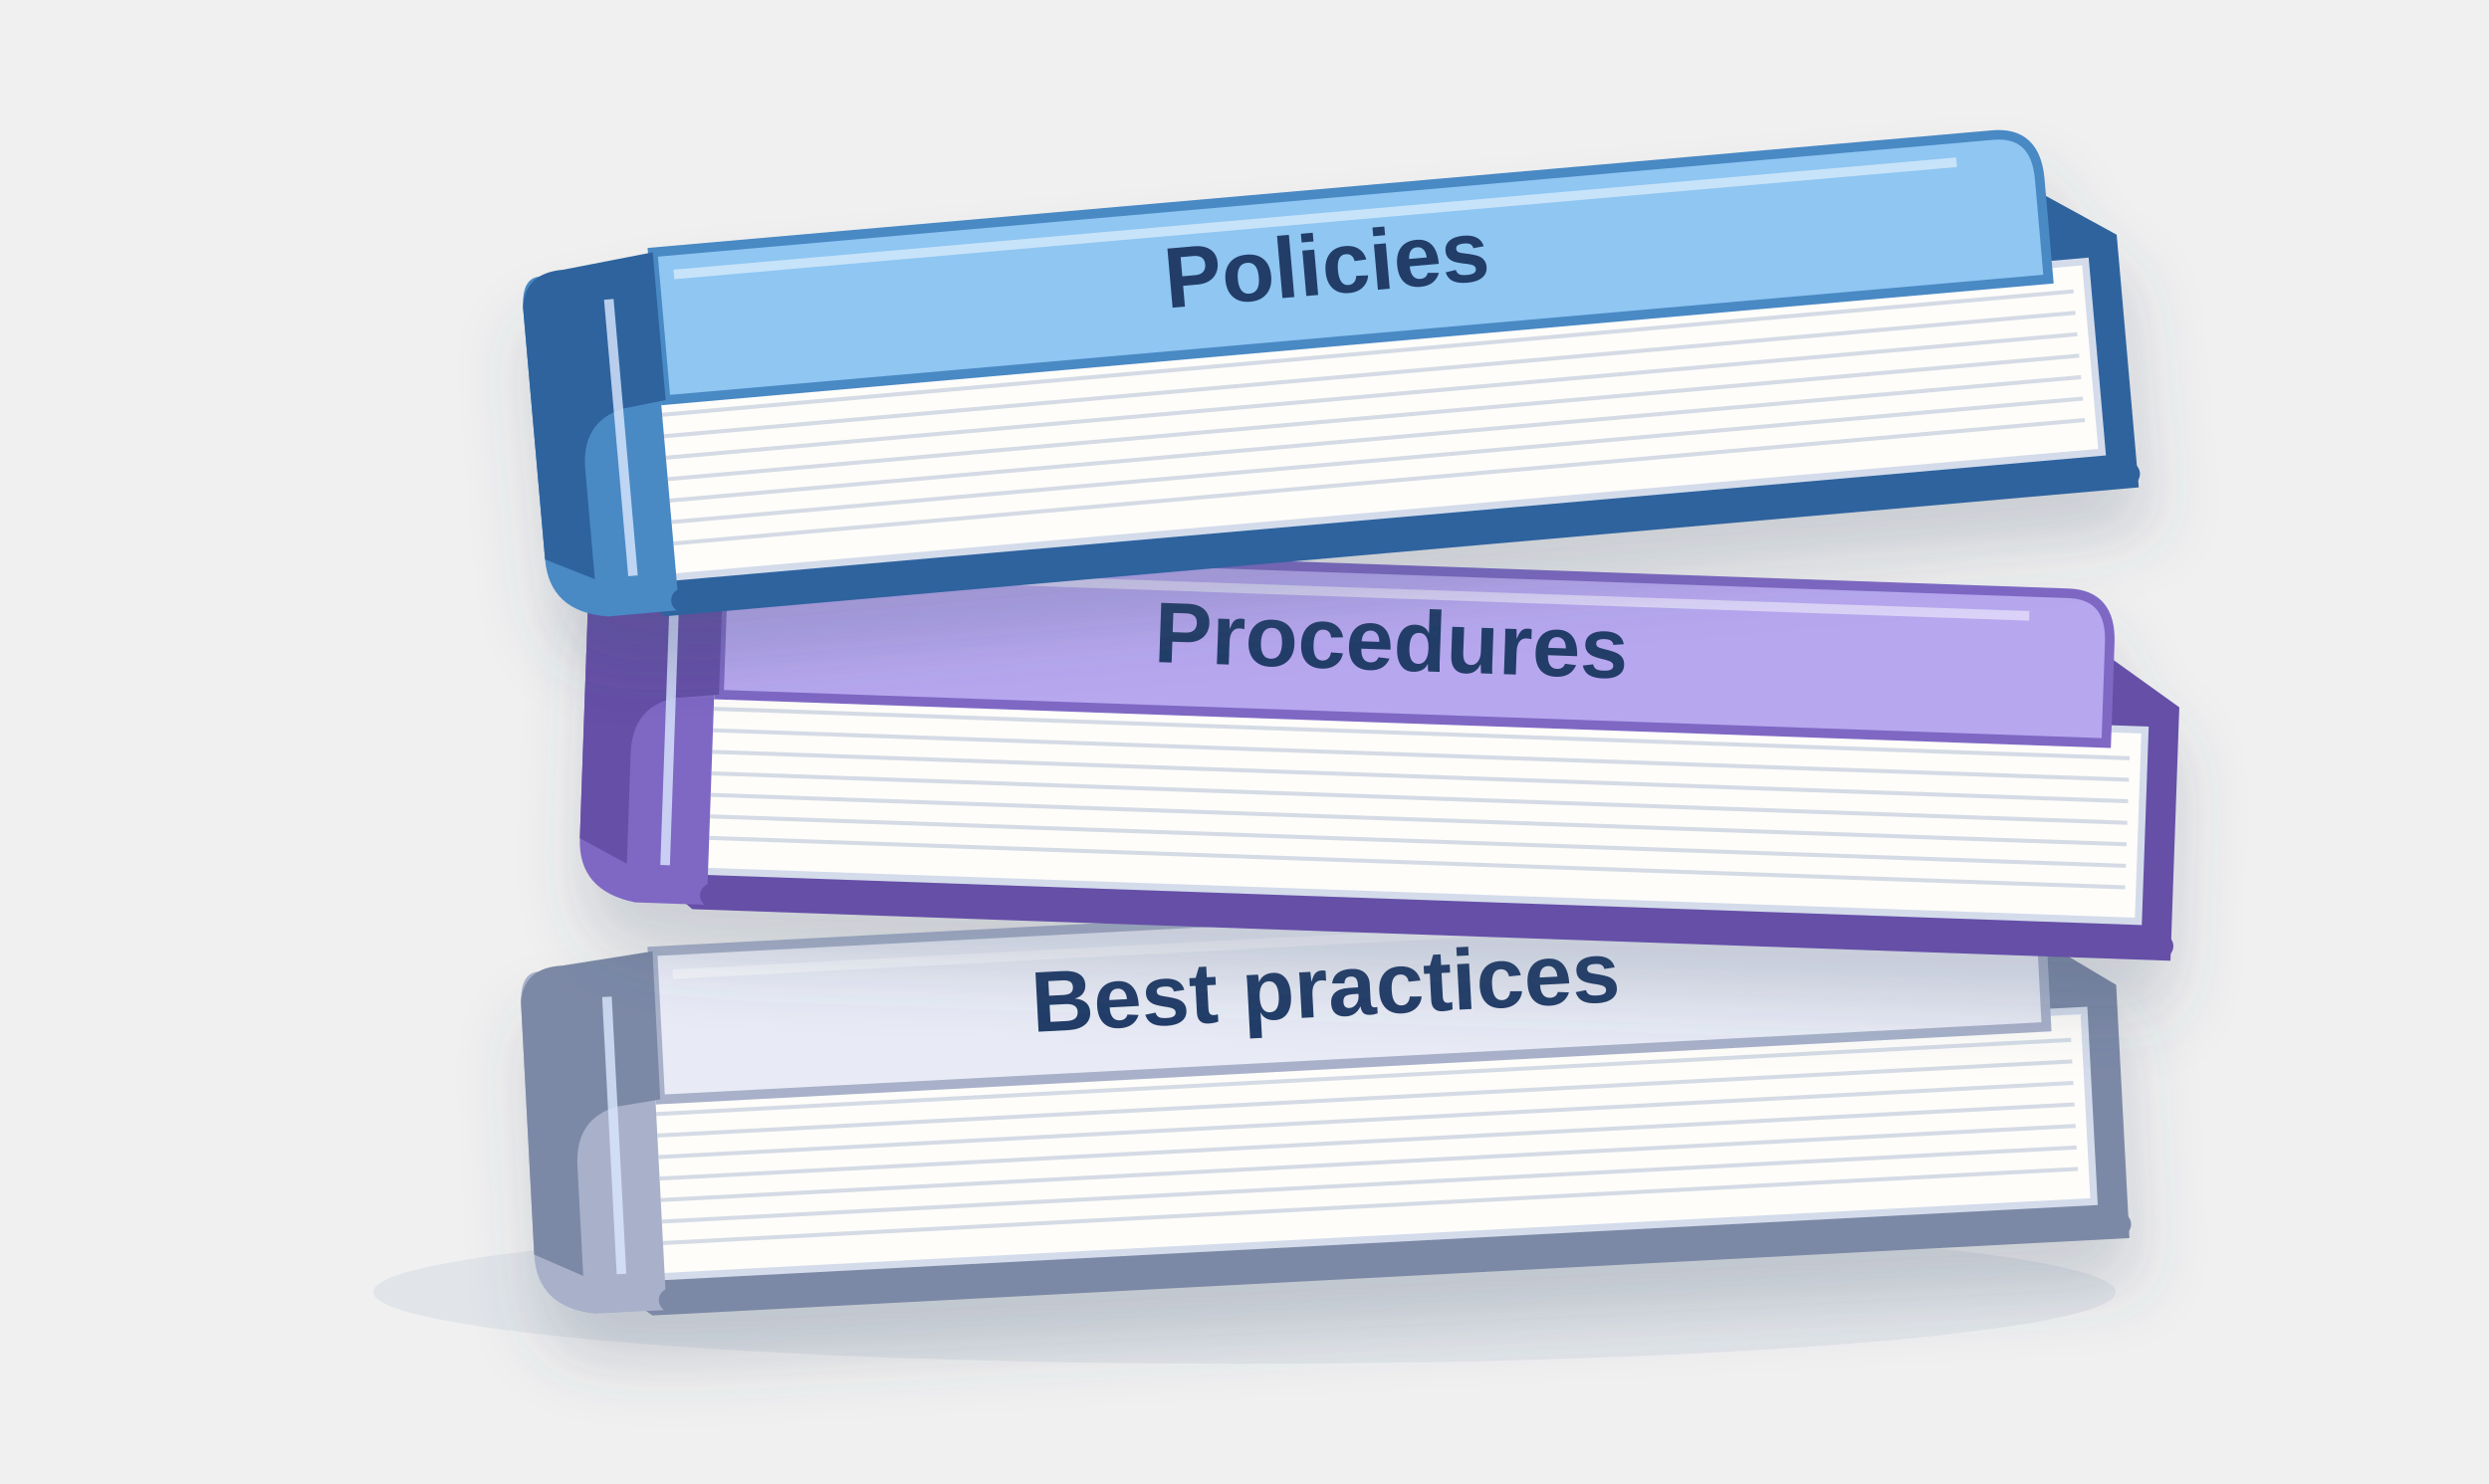
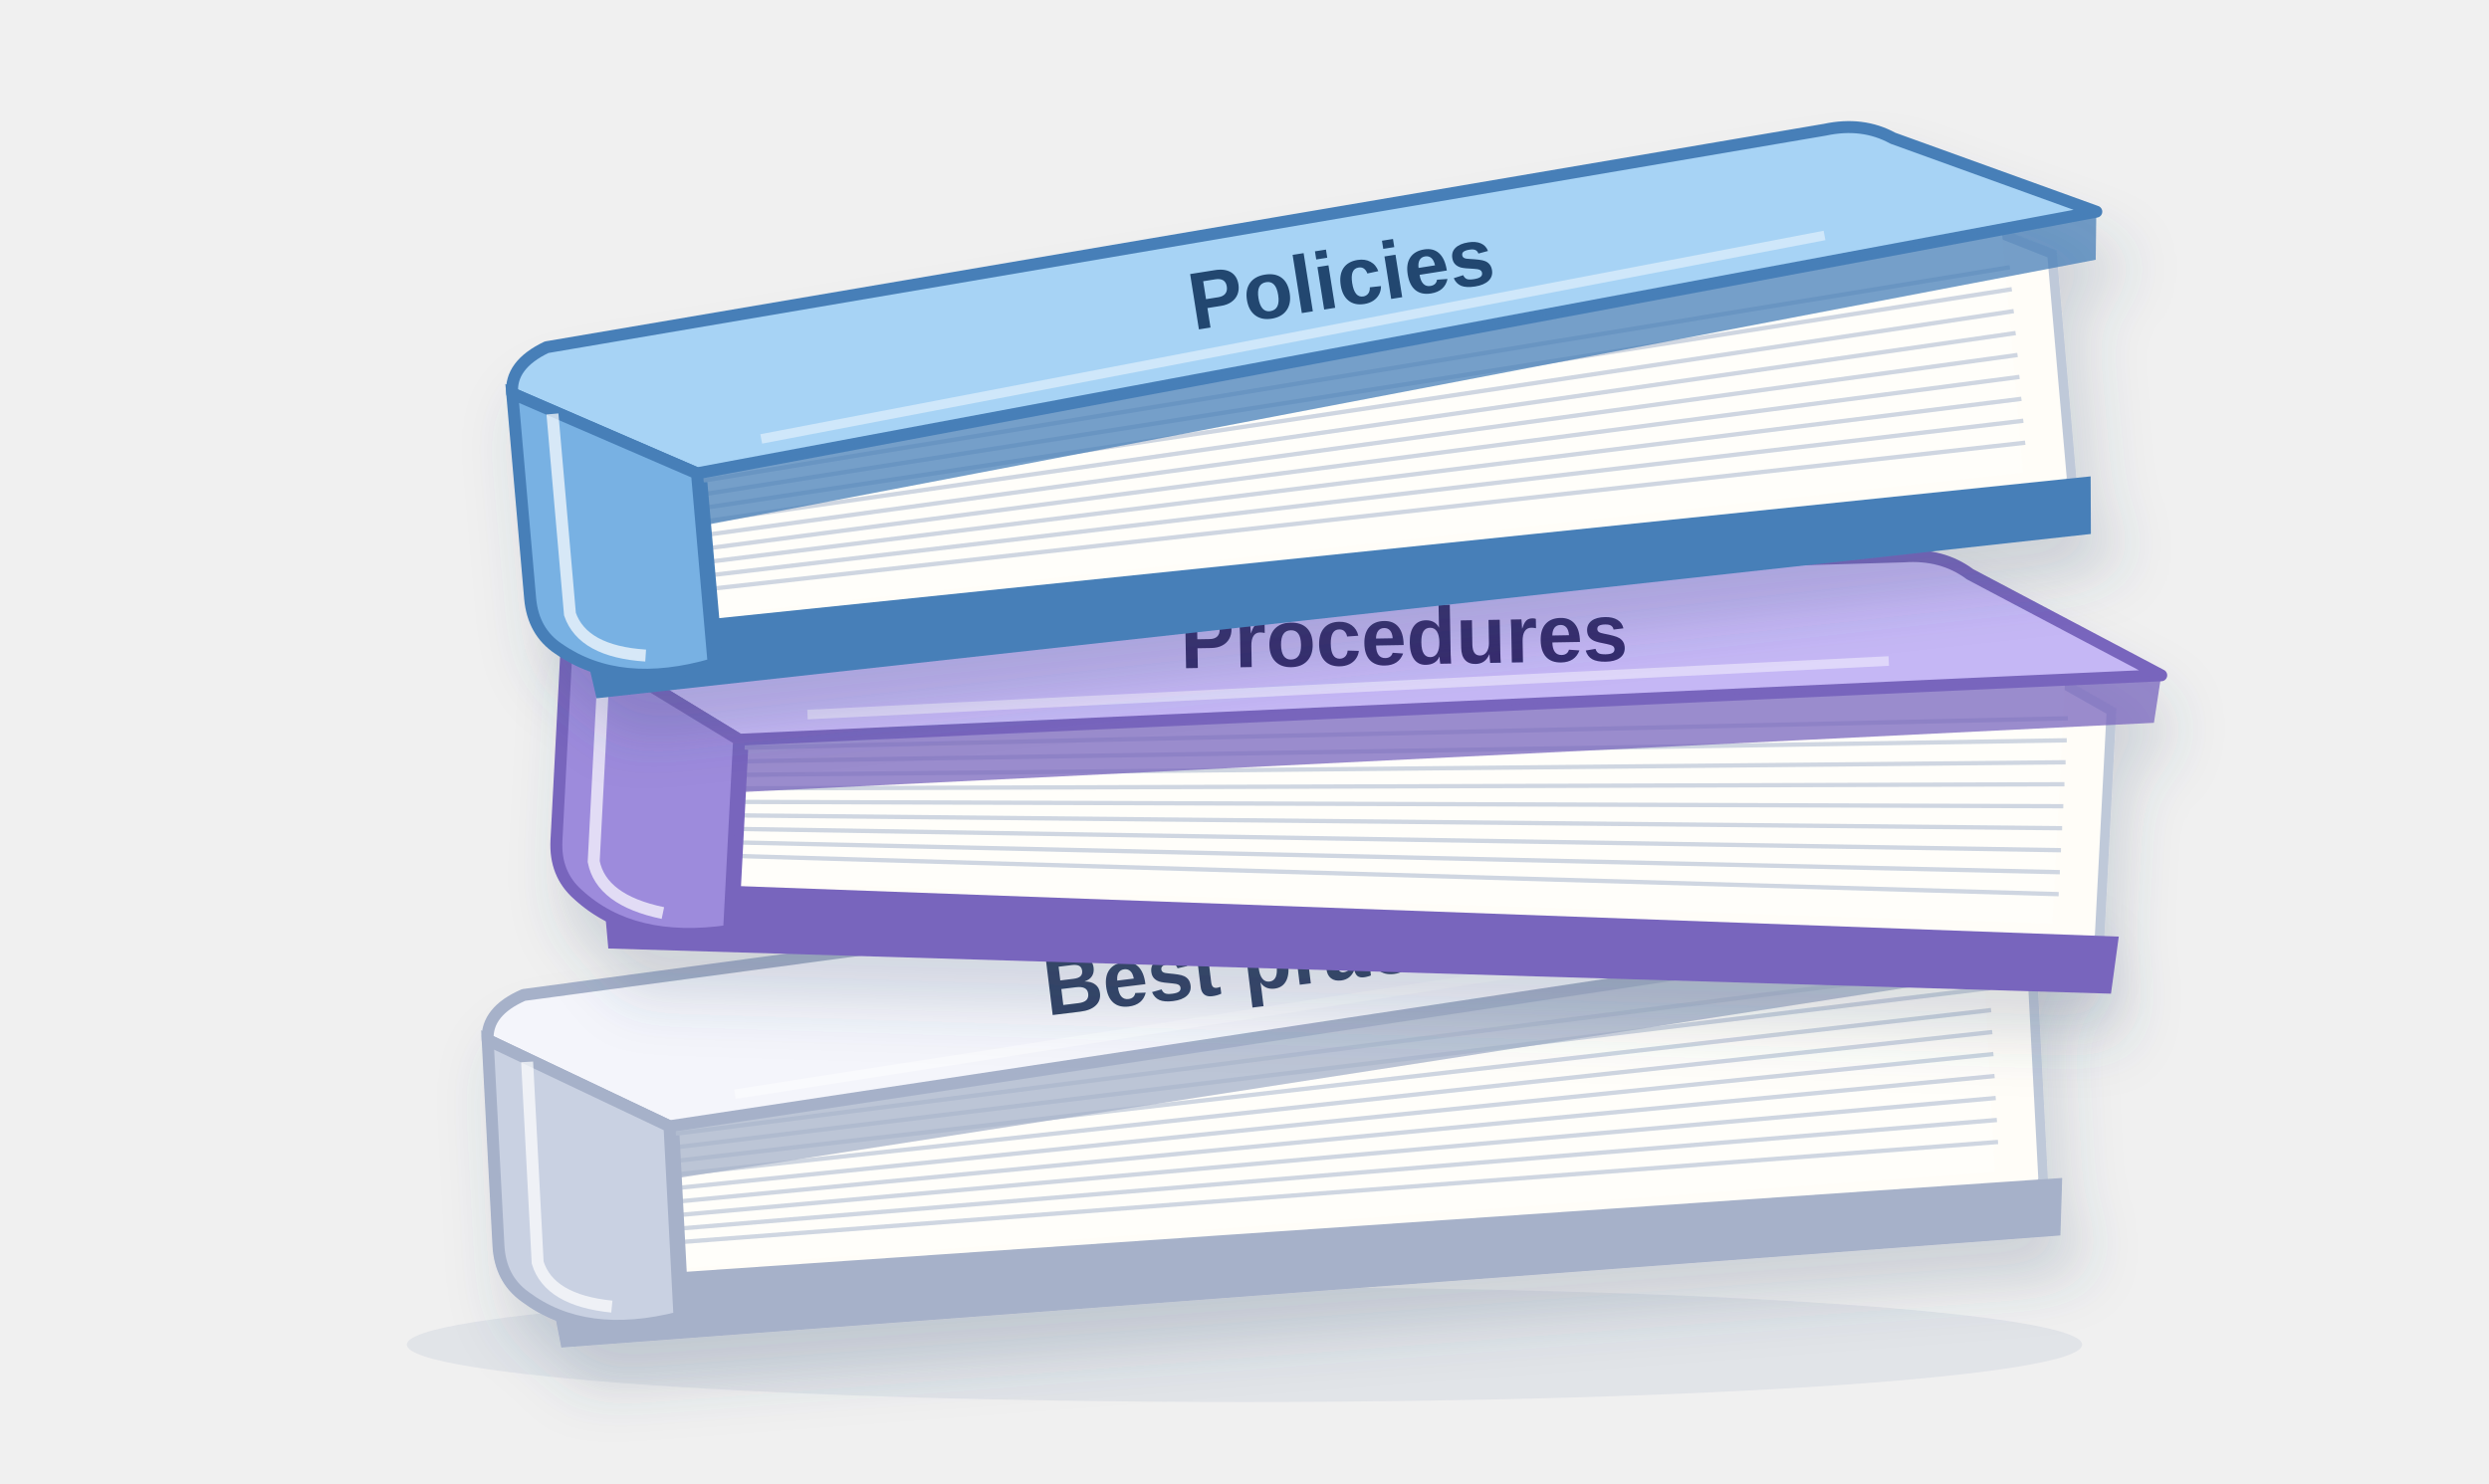
<svg xmlns="http://www.w3.org/2000/svg" viewBox="0 0 520 310" role="img" aria-labelledby="title desc">
  <defs>
-     <filter id="shadow" x="-25%" y="-35%" width="150%" height="180%">
-       <feDropShadow dx="1" dy="10" stdDeviation="7" flood-color="#415275" flood-opacity=".22" />
+     <filter id="s" x="-30%" y="-40%" width="170%" height="200%">
+       <feDropShadow dx="3" dy="9" stdDeviation="6" flood-color="#435372" flood-opacity=".19" />
    </filter>
  </defs>
-   <ellipse cx="260" cy="270" rx="182" ry="15" fill="#7184ad" opacity=".12" />
-   <g transform="translate(93 188) rotate(-3 155 40)" filter="url(#shadow)">
-     <path d="M22 10 L323 10 L350 28 L350 81 L41 81 L22 66 Z" fill="#7c89a6" />
-     <path d="M42 33 L343 33 L343 73 L42 73 Z" fill="#fffdfa" stroke="#d4dceb" stroke-width="1.5" />
-     <path d="M44 39 H340" stroke="#d5dbe5" stroke-width=".85" />
-     <path d="M44 43.5 H340" stroke="#d5dbe5" stroke-width=".85" />
-     <path d="M44 48 H340" stroke="#d5dbe5" stroke-width=".85" />
-     <path d="M44 52.5 H340" stroke="#d5dbe5" stroke-width=".85" />
-     <path d="M44 57 H340" stroke="#d5dbe5" stroke-width=".85" />
-     <path d="M44 61.5 H340" stroke="#d5dbe5" stroke-width=".85" />
-     <path d="M44 66 H340" stroke="#d5dbe5" stroke-width=".85" />
-     <path d="M21 8 Q17 8 17 15 L17 67 Q17 78 29 80 L44 80 L44 29 L330 29 L323 7 Z" fill="#a8b1c9" />
-     <path d="M45 5 L326 5 Q335 5 335 15 L335 36 L45 36 Z" fill="#e8ebf5" stroke="#a8b1c9" stroke-width="2" />
-     <path d="M17 14 Q18 7 26 7 L45 5 L45 36 L36 37 Q27 39 27 49 L27 72 L17 67 Z" fill="#7c89a6" />
-     <path d="M35 14 L35 72" stroke="#dbe9ff" stroke-width="2" opacity=".8" />
-     <path d="M49 10 L318 10" stroke="#fff" stroke-opacity=".5" stroke-width="2" />
-     <text x="185" y="26" font-family="Arial, sans-serif" font-size="18" font-weight="700" fill="#233d67" text-anchor="middle">Best practices</text>
-     <path d="M45 78 L348 78" stroke="#7c89a6" stroke-width="5" stroke-linecap="round" />
+   <ellipse cx="260" cy="281" rx="175" ry="12" fill="#7184ad" opacity=".12" />
+   <g transform="translate(87 181) rotate(-3 155 35)" filter="url(#s)">
+     <path d="M34 36 L304 11 L338 28 L338 75 Q336 81 328 82 L35 87 Z" fill="#fffdf8" stroke="#bfc9d9" stroke-width="2" />
+     <path d="M43 43 L328 22 L328 73 L43 79 Z" fill="#fffefa" />
+     <path d="M48 51 L329 30" stroke="#c7cfdd" stroke-width=".9" opacity=".85" />
+     <path d="M48 53.8 L329 34.6" stroke="#c7cfdd" stroke-width=".9" opacity=".85" />
+     <path d="M48 56.6 L329 39.2" stroke="#c7cfdd" stroke-width=".9" opacity=".85" />
+     <path d="M48 59.4 L329 43.8" stroke="#c7cfdd" stroke-width=".9" opacity=".85" />
+     <path d="M48 62.2 L329 48.4" stroke="#c7cfdd" stroke-width=".9" opacity=".85" />
+     <path d="M48 65 L329 53" stroke="#c7cfdd" stroke-width=".9" opacity=".85" />
+     <path d="M48 67.8 L329 57.6" stroke="#c7cfdd" stroke-width=".9" opacity=".85" />
+     <path d="M48 70.6 L329 62.2" stroke="#c7cfdd" stroke-width=".9" opacity=".85" />
+     <path d="M48 73.4 L329 66.8" stroke="#c7cfdd" stroke-width=".9" opacity=".85" />
+     <path d="M25 80 L342 75 L341 87 L27 94 Z" fill="#a6b1c9" />
+     <path d="M15 29 Q15 23 23 20 L293 -2 Q301 -3 307 1 L348 20 L52 49 Z" fill="#f4f5fb" stroke="#a6b1c9" stroke-width="2.5" stroke-linejoin="round" />
+     <path d="M52 49 L348 20 L347 30 L52 60 Z" fill="#a6b1c9" opacity=".75" />
+     <path d="M15 29 L52 49 L52 89 Q32 93 20 83 Q15 79 15 72 Z" fill="#c9d1e2" stroke="#a6b1c9" stroke-width="2.5" />
+     <path d="M23 34 L23 76 Q25 84 38 86" fill="none" stroke="#fff" stroke-width="2.5" opacity=".7" />
+     <path d="M53 51 L53 87" stroke="#a6b1c9" stroke-width="2" />
+     <text x="190" y="26" font-family="Arial,Helvetica,sans-serif" font-weight="700" font-size="17" fill="#304365" text-anchor="middle" transform="rotate(-4 190 26)">Best practices</text>
+     <path d="M66 43 L291 20" stroke="#fff" stroke-width="2" opacity=".45" />
  </g>
-   <g transform="translate(105 113) rotate(2 155 40)" filter="url(#shadow)">
-     <path d="M22 10 L323 10 L350 28 L350 81 L41 81 L22 66 Z" fill="#6550a7" />
-     <path d="M42 33 L343 33 L343 73 L42 73 Z" fill="#fffdfa" stroke="#d4dceb" stroke-width="1.5" />
-     <path d="M44 39 H340" stroke="#d5dbe5" stroke-width=".85" />
-     <path d="M44 43.5 H340" stroke="#d5dbe5" stroke-width=".85" />
-     <path d="M44 48 H340" stroke="#d5dbe5" stroke-width=".85" />
-     <path d="M44 52.5 H340" stroke="#d5dbe5" stroke-width=".85" />
-     <path d="M44 57 H340" stroke="#d5dbe5" stroke-width=".85" />
-     <path d="M44 61.5 H340" stroke="#d5dbe5" stroke-width=".85" />
-     <path d="M44 66 H340" stroke="#d5dbe5" stroke-width=".85" />
-     <path d="M21 8 Q17 8 17 15 L17 67 Q17 78 29 80 L44 80 L44 29 L330 29 L323 7 Z" fill="#7e68c4" />
-     <path d="M45 5 L326 5 Q335 5 335 15 L335 36 L45 36 Z" fill="#b7a7ef" stroke="#7e68c4" stroke-width="2" />
-     <path d="M17 14 Q18 7 26 7 L45 5 L45 36 L36 37 Q27 39 27 49 L27 72 L17 67 Z" fill="#6550a7" />
-     <path d="M35 14 L35 72" stroke="#dbe9ff" stroke-width="2" opacity=".8" />
-     <path d="M49 10 L318 10" stroke="#fff" stroke-opacity=".5" stroke-width="2" />
-     <text x="185" y="26" font-family="Arial, sans-serif" font-size="18" font-weight="700" fill="#233d67" text-anchor="middle">Procedures</text>
-     <path d="M45 78 L348 78" stroke="#6550a7" stroke-width="5" stroke-linecap="round" />
+   <g transform="translate(103 111) rotate(3 155 35)" filter="url(#s)">
+     <path d="M34 36 L304 11 L338 28 L338 75 Q336 81 328 82 L35 87 Z" fill="#fffdf8" stroke="#bfc9d9" stroke-width="2" />
+     <path d="M43 43 L328 22 L328 73 L43 79 Z" fill="#fffefa" />
+     <path d="M48 51 L329 30" stroke="#c7cfdd" stroke-width=".9" opacity=".85" />
+     <path d="M48 53.8 L329 34.6" stroke="#c7cfdd" stroke-width=".9" opacity=".85" />
+     <path d="M48 56.6 L329 39.2" stroke="#c7cfdd" stroke-width=".9" opacity=".85" />
+     <path d="M48 59.4 L329 43.8" stroke="#c7cfdd" stroke-width=".9" opacity=".85" />
+     <path d="M48 62.2 L329 48.4" stroke="#c7cfdd" stroke-width=".9" opacity=".85" />
+     <path d="M48 65 L329 53" stroke="#c7cfdd" stroke-width=".9" opacity=".85" />
+     <path d="M48 67.8 L329 57.6" stroke="#c7cfdd" stroke-width=".9" opacity=".85" />
+     <path d="M48 70.6 L329 62.2" stroke="#c7cfdd" stroke-width=".9" opacity=".85" />
+     <path d="M48 73.4 L329 66.8" stroke="#c7cfdd" stroke-width=".9" opacity=".85" />
+     <path d="M25 80 L342 75 L341 87 L27 94 Z" fill="#7865bd" />
+     <path d="M15 29 Q15 23 23 20 L293 -2 Q301 -3 307 1 L348 20 L52 49 Z" fill="#c5b7f5" stroke="#7865bd" stroke-width="2.5" stroke-linejoin="round" />
+     <path d="M52 49 L348 20 L347 30 L52 60 Z" fill="#7865bd" opacity=".75" />
+     <path d="M15 29 L52 49 L52 89 Q32 93 20 83 Q15 79 15 72 Z" fill="#9d8bdc" stroke="#7865bd" stroke-width="2.5" />
+     <path d="M23 34 L23 76 Q25 84 38 86" fill="none" stroke="#fff" stroke-width="2.5" opacity=".7" />
+     <path d="M53 51 L53 87" stroke="#7865bd" stroke-width="2" />
+     <text x="190" y="26" font-family="Arial,Helvetica,sans-serif" font-weight="700" font-size="17" fill="#342b6d" text-anchor="middle" transform="rotate(-4 190 26)">Procedures</text>
+     <path d="M66 43 L291 20" stroke="#fff" stroke-width="2" opacity=".45" />
  </g>
-   <g transform="translate(94 38) rotate(-5 155 40)" filter="url(#shadow)">
-     <path d="M22 10 L323 10 L350 28 L350 81 L41 81 L22 66 Z" fill="#2d639e" />
-     <path d="M42 33 L343 33 L343 73 L42 73 Z" fill="#fffdfa" stroke="#d4dceb" stroke-width="1.5" />
-     <path d="M44 39 H340" stroke="#d5dbe5" stroke-width=".85" />
-     <path d="M44 43.5 H340" stroke="#d5dbe5" stroke-width=".85" />
-     <path d="M44 48 H340" stroke="#d5dbe5" stroke-width=".85" />
-     <path d="M44 52.5 H340" stroke="#d5dbe5" stroke-width=".85" />
-     <path d="M44 57 H340" stroke="#d5dbe5" stroke-width=".85" />
-     <path d="M44 61.5 H340" stroke="#d5dbe5" stroke-width=".85" />
-     <path d="M44 66 H340" stroke="#d5dbe5" stroke-width=".85" />
-     <path d="M21 8 Q17 8 17 15 L17 67 Q17 78 29 80 L44 80 L44 29 L330 29 L323 7 Z" fill="#4a89c4" />
-     <path d="M45 5 L326 5 Q335 5 335 15 L335 36 L45 36 Z" fill="#8fc6f2" stroke="#4a89c4" stroke-width="2" />
-     <path d="M17 14 Q18 7 26 7 L45 5 L45 36 L36 37 Q27 39 27 49 L27 72 L17 67 Z" fill="#2d639e" />
-     <path d="M35 14 L35 72" stroke="#dbe9ff" stroke-width="2" opacity=".8" />
-     <path d="M49 10 L318 10" stroke="#fff" stroke-opacity=".5" stroke-width="2" />
-     <text x="185" y="26" font-family="Arial, sans-serif" font-size="18" font-weight="700" fill="#233d67" text-anchor="middle">Policies</text>
-     <path d="M45 78 L348 78" stroke="#2d639e" stroke-width="5" stroke-linecap="round" />
+   <g transform="translate(92 41) rotate(-5 155 35)" filter="url(#s)">
+     <path d="M34 36 L304 11 L338 28 L338 75 Q336 81 328 82 L35 87 Z" fill="#fffdf8" stroke="#bfc9d9" stroke-width="2" />
+     <path d="M43 43 L328 22 L328 73 L43 79 Z" fill="#fffefa" />
+     <path d="M48 51 L329 30" stroke="#c7cfdd" stroke-width=".9" opacity=".85" />
+     <path d="M48 53.8 L329 34.6" stroke="#c7cfdd" stroke-width=".9" opacity=".85" />
+     <path d="M48 56.6 L329 39.2" stroke="#c7cfdd" stroke-width=".9" opacity=".85" />
+     <path d="M48 59.4 L329 43.8" stroke="#c7cfdd" stroke-width=".9" opacity=".85" />
+     <path d="M48 62.2 L329 48.4" stroke="#c7cfdd" stroke-width=".9" opacity=".85" />
+     <path d="M48 65 L329 53" stroke="#c7cfdd" stroke-width=".9" opacity=".85" />
+     <path d="M48 67.8 L329 57.6" stroke="#c7cfdd" stroke-width=".9" opacity=".85" />
+     <path d="M48 70.6 L329 62.2" stroke="#c7cfdd" stroke-width=".9" opacity=".85" />
+     <path d="M48 73.4 L329 66.8" stroke="#c7cfdd" stroke-width=".9" opacity=".85" />
+     <path d="M25 80 L342 75 L341 87 L27 94 Z" fill="#477fb8" />
+     <path d="M15 29 Q15 23 23 20 L293 -2 Q301 -3 307 1 L348 20 L52 49 Z" fill="#a7d3f5" stroke="#477fb8" stroke-width="2.5" stroke-linejoin="round" />
+     <path d="M52 49 L348 20 L347 30 L52 60 Z" fill="#477fb8" opacity=".75" />
+     <path d="M15 29 L52 49 L52 89 Q32 93 20 83 Q15 79 15 72 Z" fill="#78b1e3" stroke="#477fb8" stroke-width="2.5" />
+     <path d="M23 34 L23 76 Q25 84 38 86" fill="none" stroke="#fff" stroke-width="2.5" opacity=".7" />
+     <path d="M53 51 L53 87" stroke="#477fb8" stroke-width="2" />
+     <text x="190" y="26" font-family="Arial,Helvetica,sans-serif" font-weight="700" font-size="17" fill="#20466f" text-anchor="middle" transform="rotate(-4 190 26)">Policies</text>
+     <path d="M66 43 L291 20" stroke="#fff" stroke-width="2" opacity=".45" />
  </g>
</svg>
